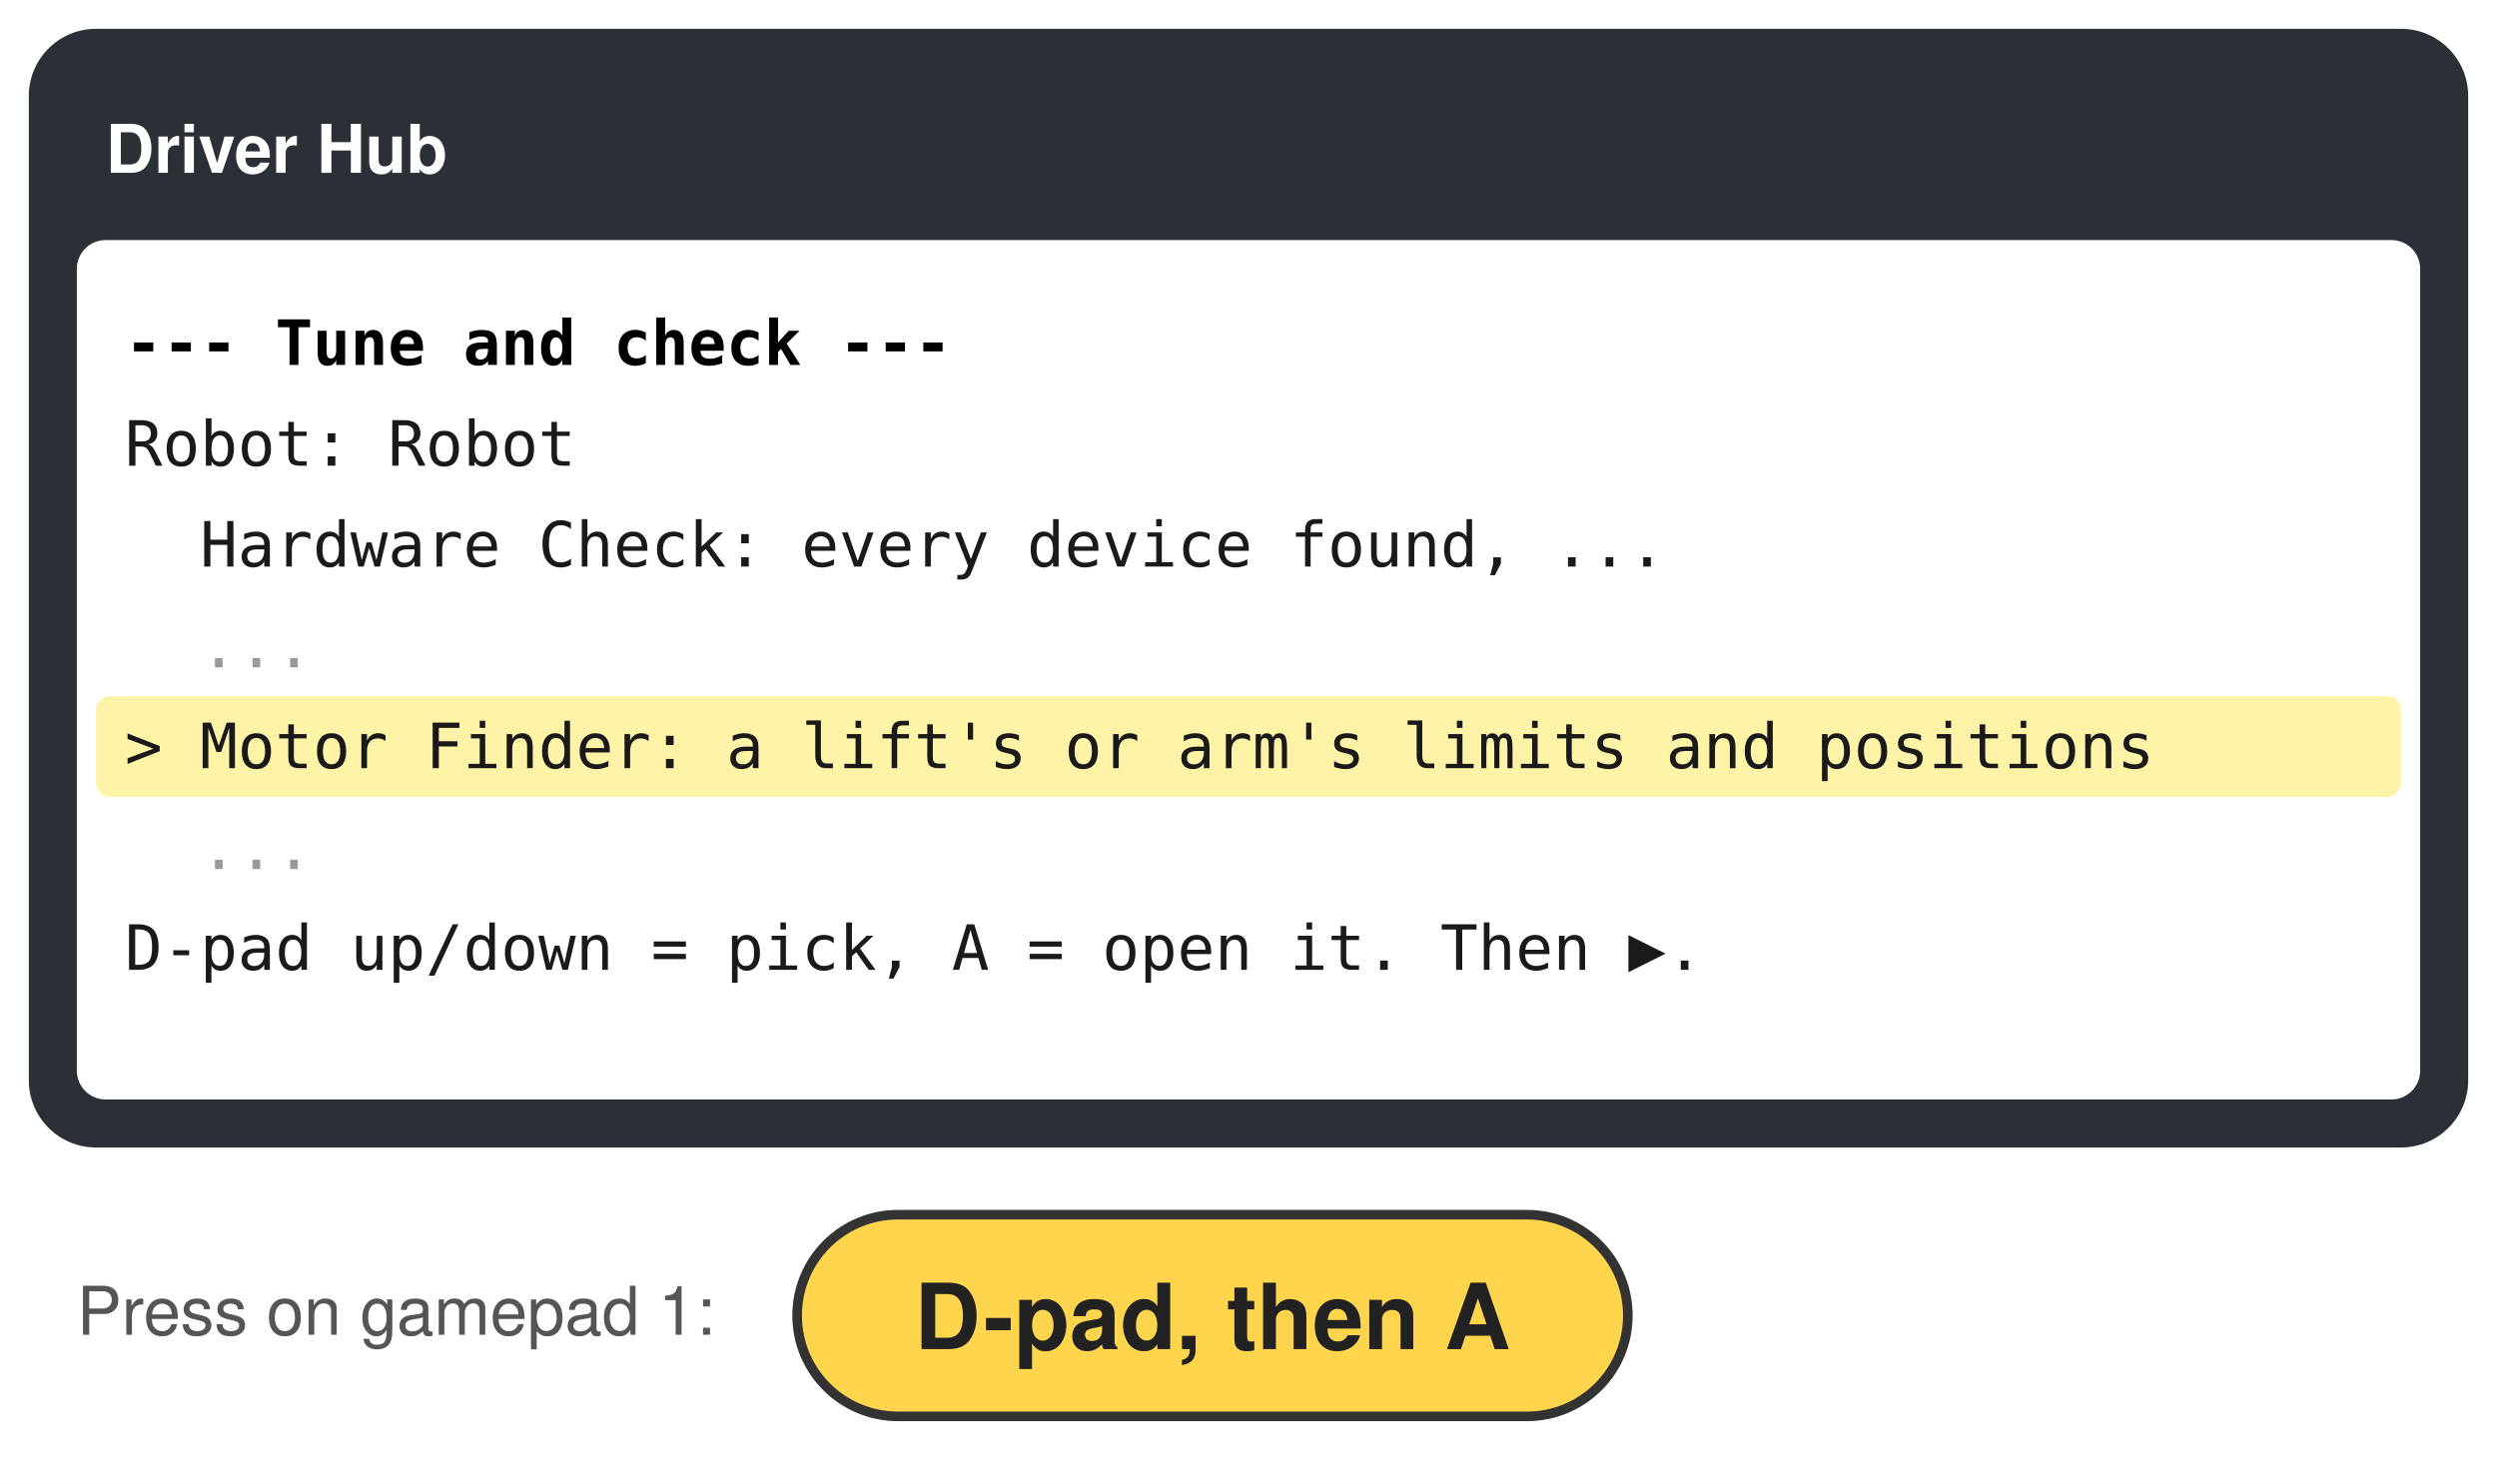
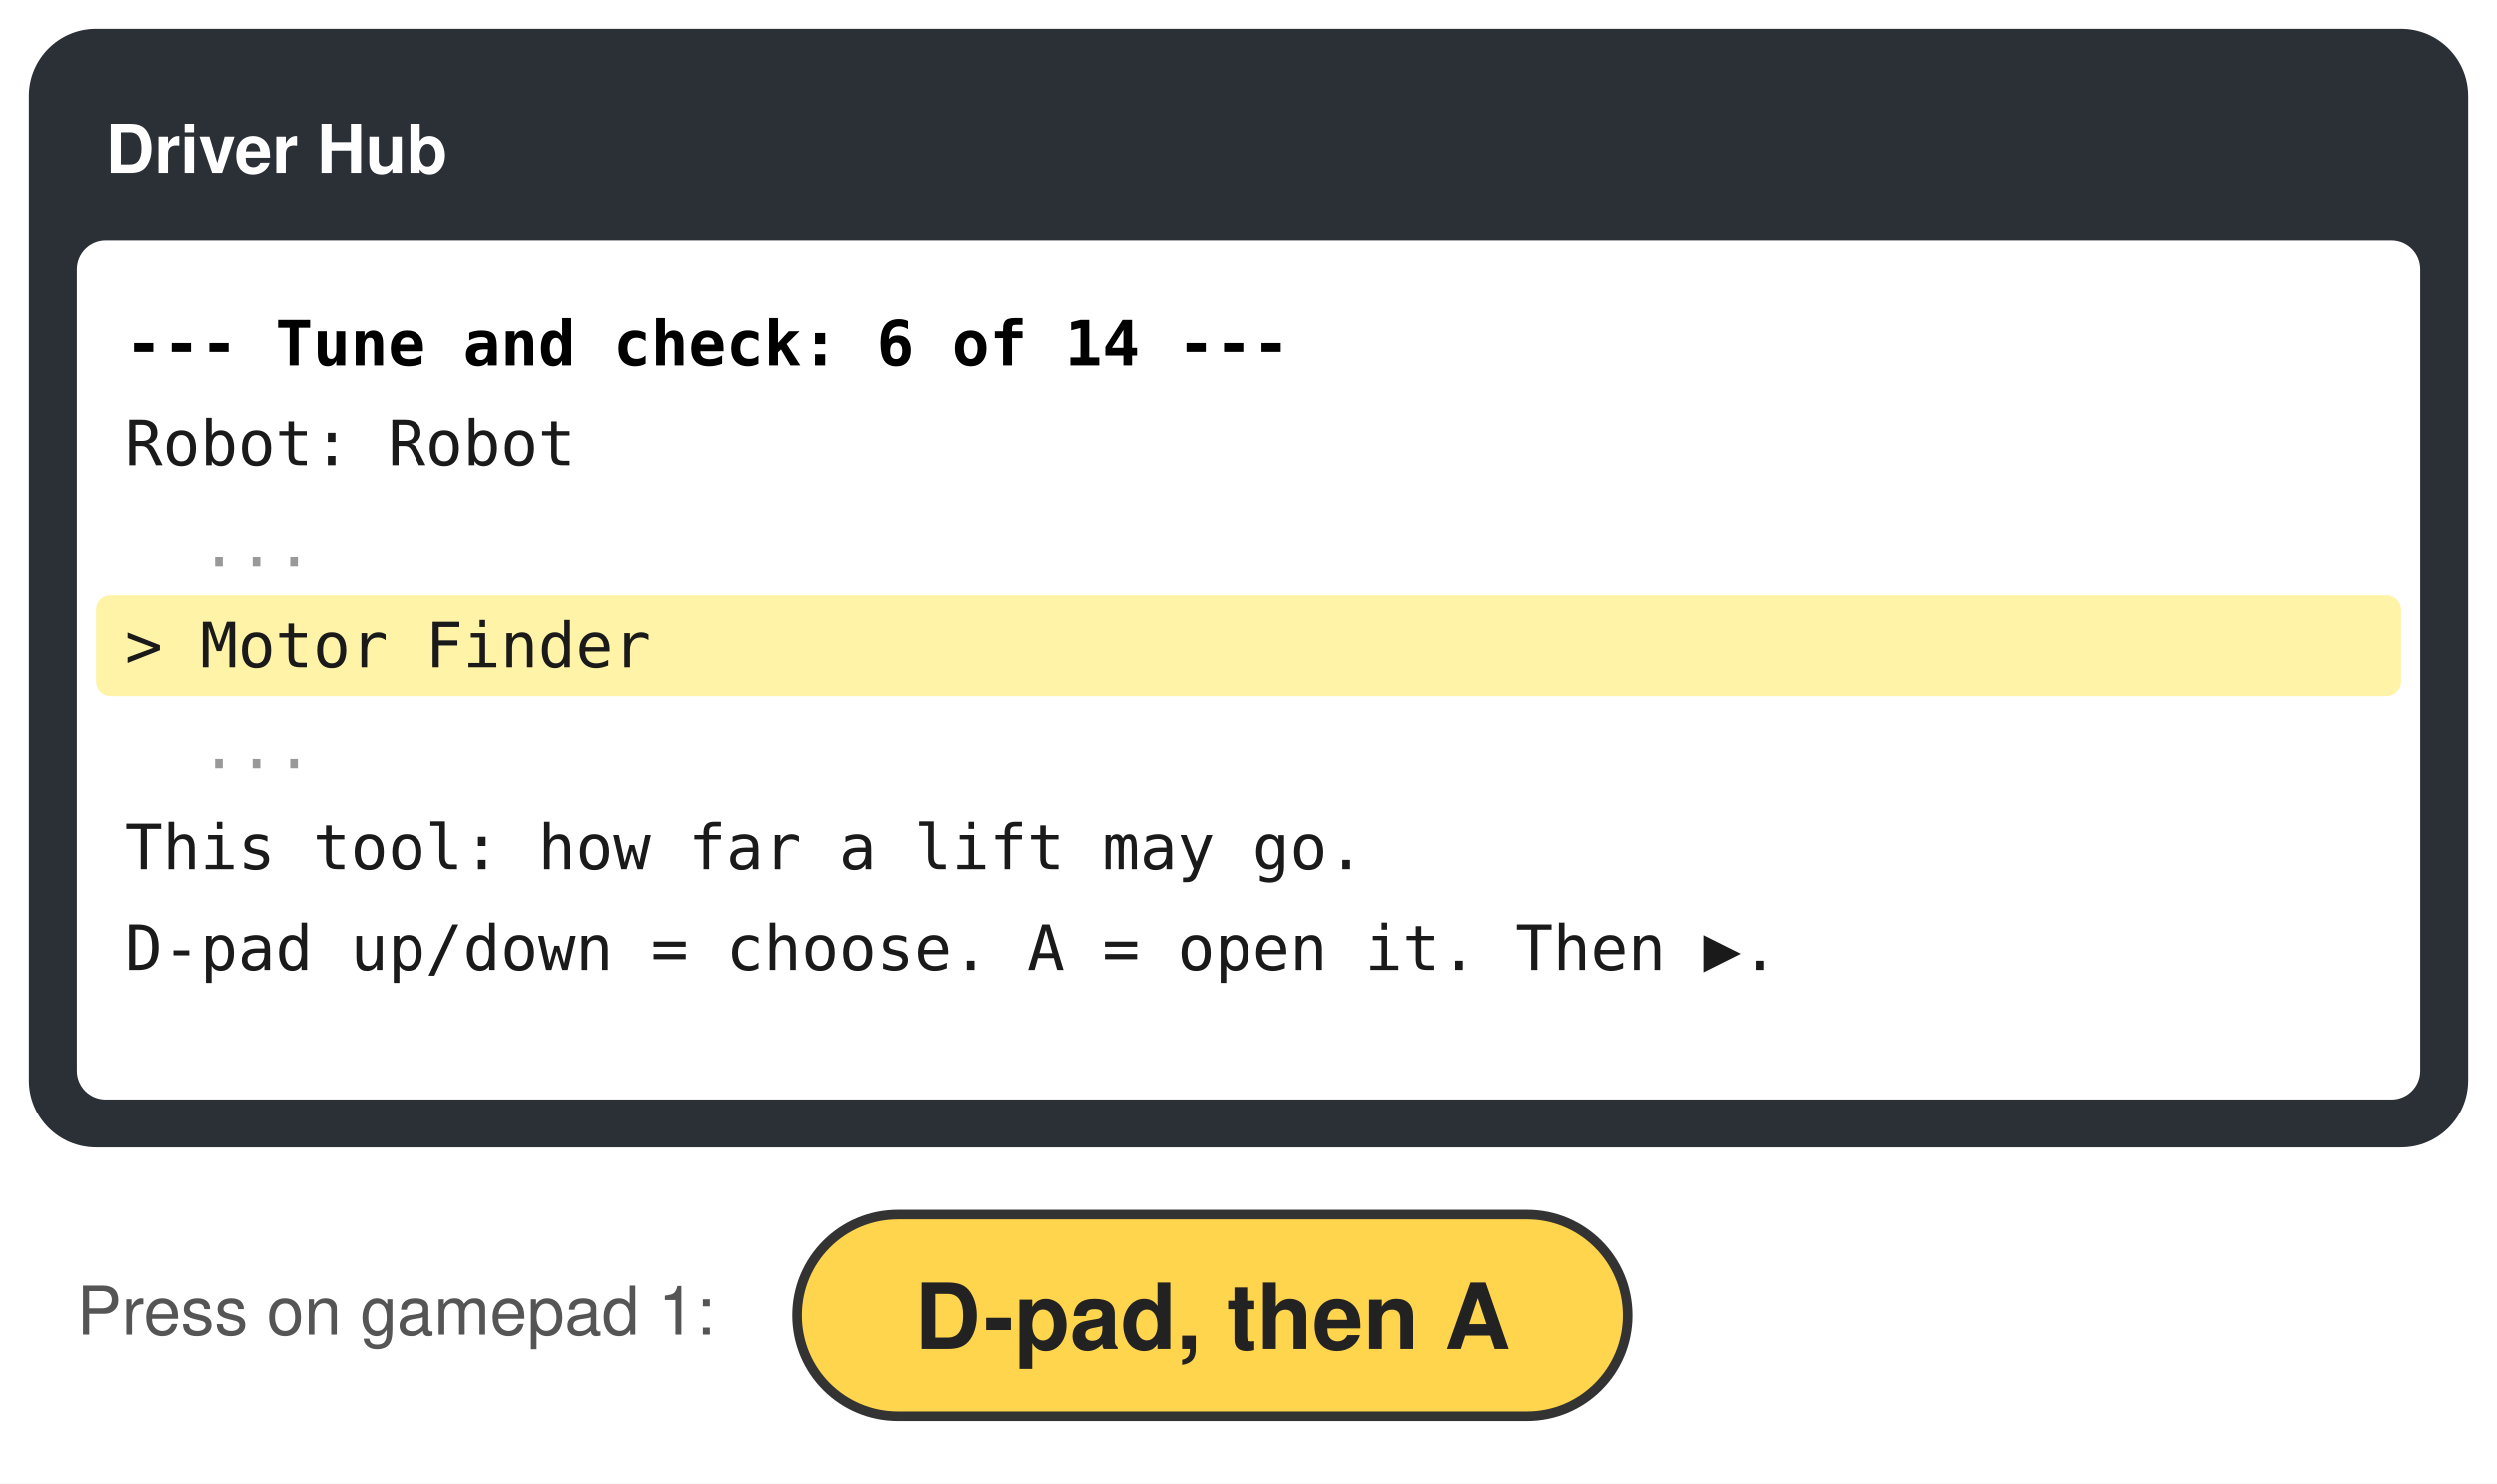
<svg xmlns="http://www.w3.org/2000/svg" viewBox="0 0 520 309" width="520" height="309" font-family="Helvetica, Arial, sans-serif" font-size="15">
  <rect width="520" height="309" fill="#ffffff" />
  <text x="16" y="278" font-size="14" fill="#555">Press on gamepad 1:</text>
  <rect x="166" y="253" width="173" height="42" rx="21" fill="#ffd54d" stroke="#333" stroke-width="2" />
  <text x="252.5" y="281" text-anchor="middle" font-size="19" font-weight="bold" fill="#222">D-pad, then A</text>
  <rect x="6" y="6" width="508" height="233" rx="14" fill="#2b2f36" />
  <text x="22" y="36" fill="#ffffff" font-size="14" font-weight="bold">Driver Hub</text>
  <rect x="16" y="50" width="488" height="179" rx="6" fill="#ffffff" />
-   <text x="26" y="76" font-family="Menlo, Consolas, monospace" font-size="13" font-weight="bold" xml:space="preserve">--- Tune and check ---</text>
+   <text x="26" y="76" font-family="Menlo, Consolas, monospace" font-size="13" font-weight="bold" xml:space="preserve">--- Tune and check: 6 of 14 ---</text>
  <text x="26" y="97" font-family="Menlo, Consolas, monospace" font-size="13" fill="#1a1a1a" xml:space="preserve">Robot: Robot</text>
-   <text x="26" y="118" font-family="Menlo, Consolas, monospace" font-size="13" fill="#1a1a1a" xml:space="preserve">  Hardware Check: every device found, ...</text>
-   <text x="26" y="139" font-family="Menlo, Consolas, monospace" font-size="13" fill="#999" xml:space="preserve">  ...</text>
-   <rect x="20" y="145" width="480" height="21" rx="3" fill="#fff3a8" />
-   <text x="26" y="160" font-family="Menlo, Consolas, monospace" font-size="13" fill="#1a1a1a" xml:space="preserve">&gt; Motor Finder: a lift's or arm's limits and positions</text>
-   <text x="26" y="181" font-family="Menlo, Consolas, monospace" font-size="13" fill="#999" xml:space="preserve">  ...</text>
-   <text x="26" y="202" font-family="Menlo, Consolas, monospace" font-size="13" fill="#1a1a1a" xml:space="preserve">D-pad up/down = pick, A = open it. Then ▶.</text>
+   <text x="26" y="118" font-family="Menlo, Consolas, monospace" font-size="13" fill="#999" xml:space="preserve">  ...</text>
+   <rect x="20" y="124" width="480" height="21" rx="3" fill="#fff3a8" />
+   <text x="26" y="139" font-family="Menlo, Consolas, monospace" font-size="13" fill="#1a1a1a" xml:space="preserve">&gt; Motor Finder</text>
+   <text x="26" y="160" font-family="Menlo, Consolas, monospace" font-size="13" fill="#999" xml:space="preserve">  ...</text>
+   <text x="26" y="181" font-family="Menlo, Consolas, monospace" font-size="13" fill="#1a1a1a" xml:space="preserve">This tool: how far a lift may go.</text>
+   <text x="26" y="202" font-family="Menlo, Consolas, monospace" font-size="13" fill="#1a1a1a" xml:space="preserve">D-pad up/down = choose. A = open it. Then ▶.</text>
</svg>
